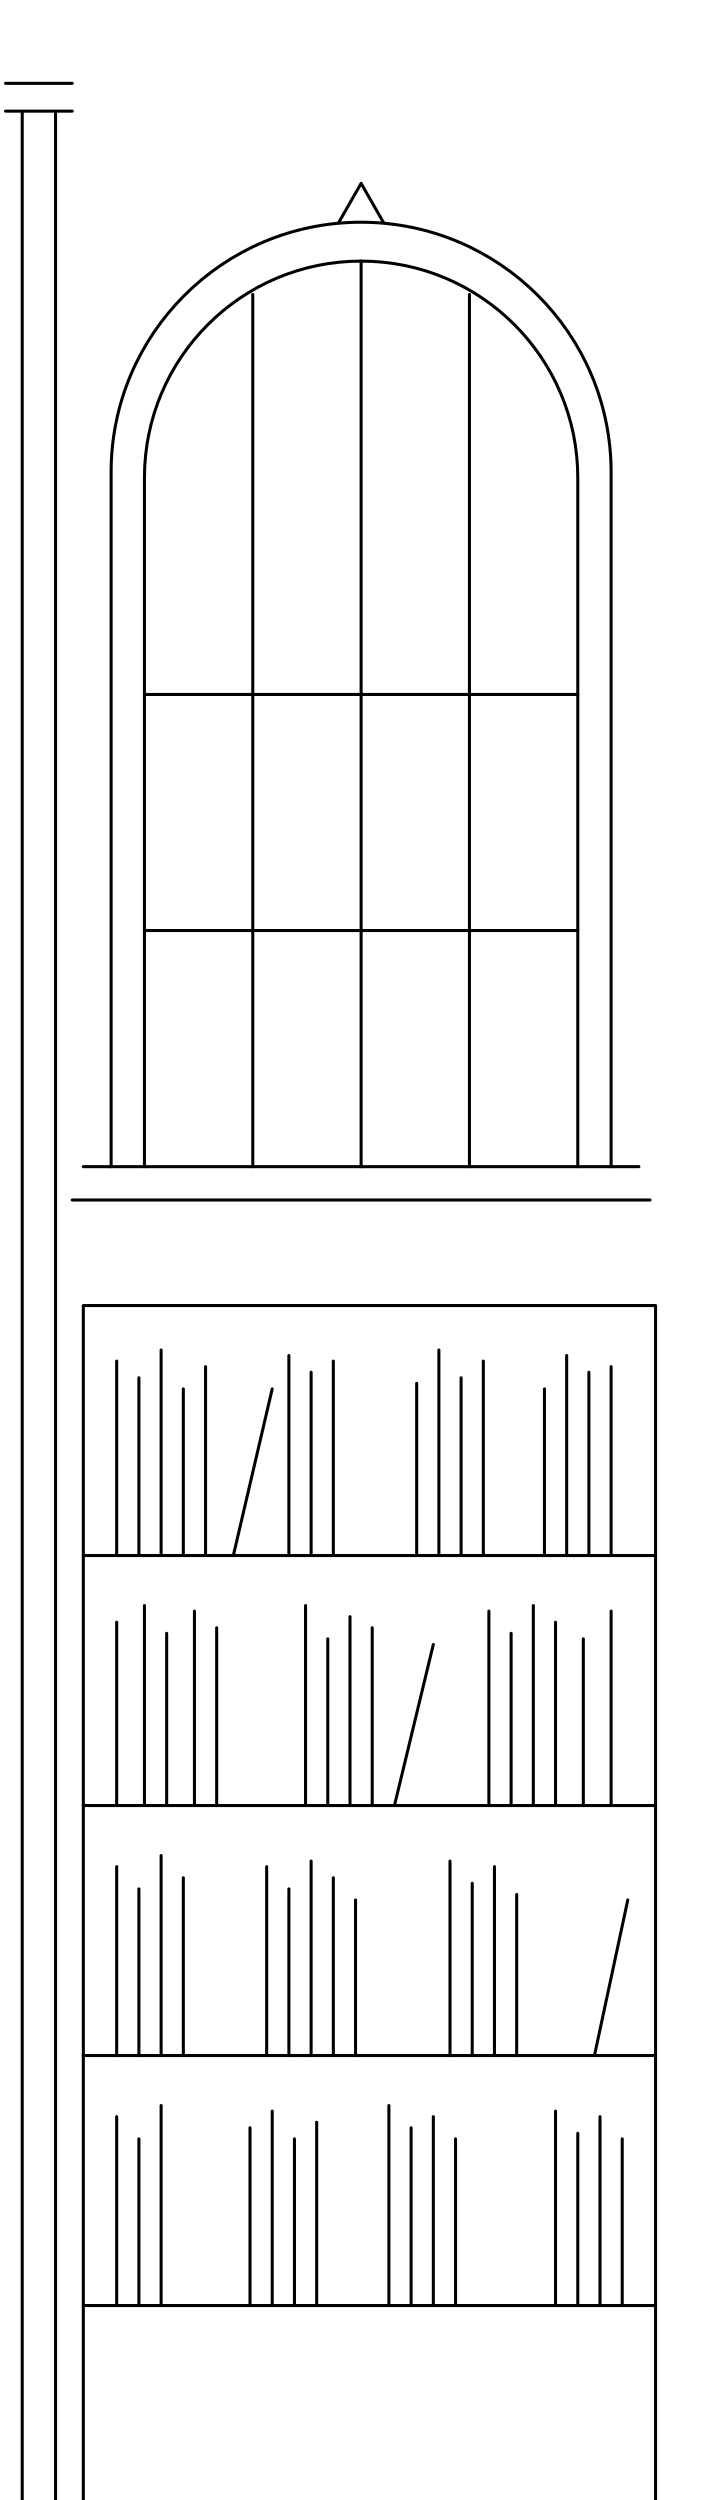
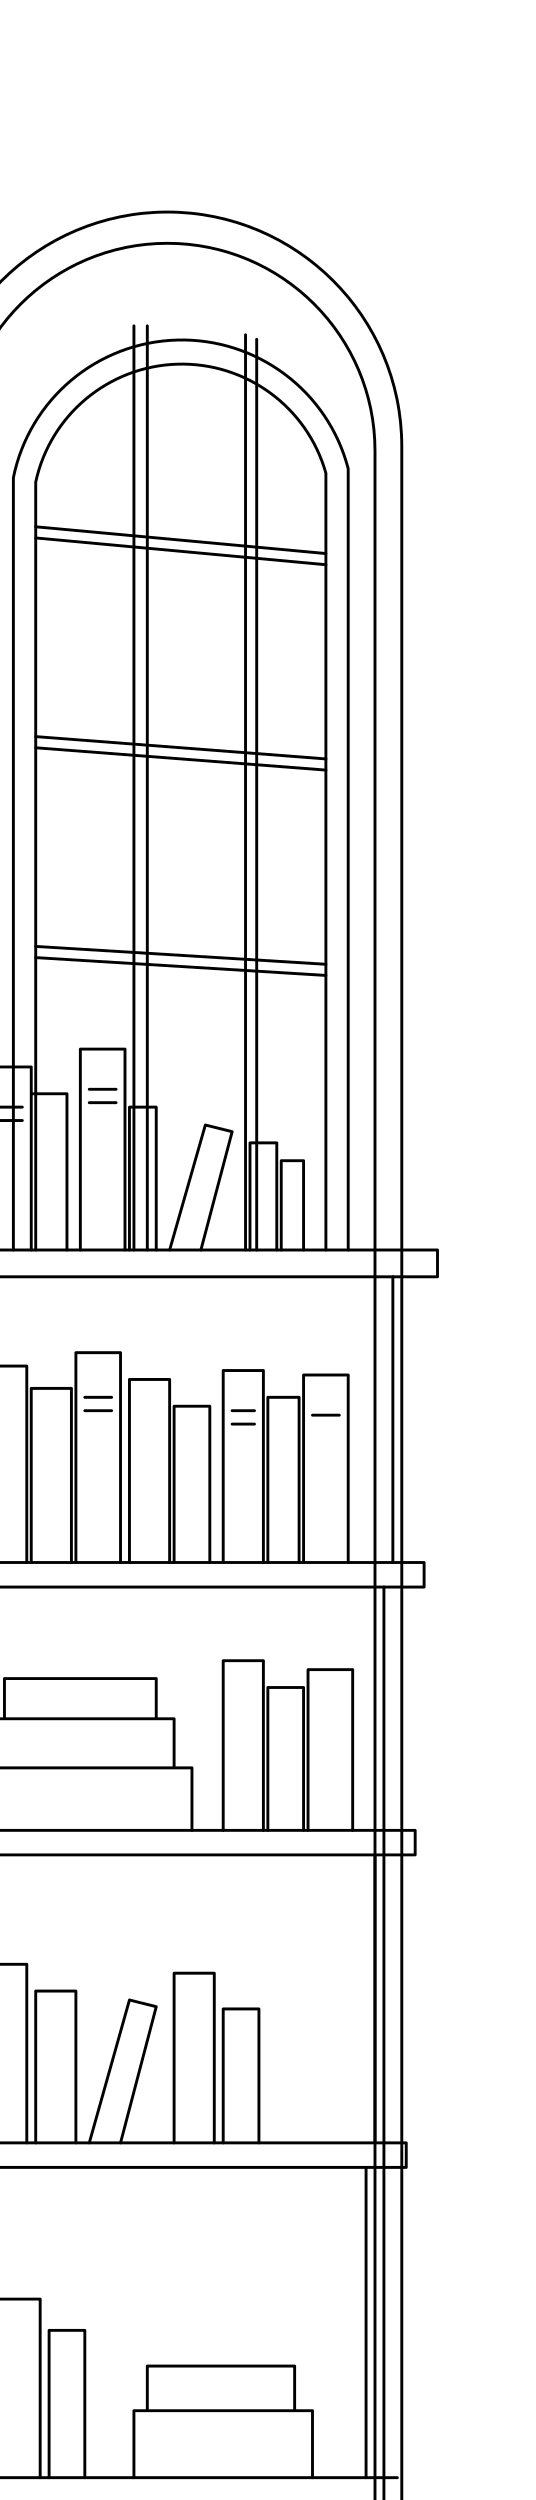
- <svg xmlns="http://www.w3.org/2000/svg" viewBox="0 0 260 900" fill="none" stroke="currentColor" stroke-width="1.1" stroke-linecap="round" stroke-linejoin="round" aria-hidden="true">
-   <path d="M40 420 V170 A90 90 0 0 1 220 170 V420" />
-   <path d="M52 420 V172 A78 78 0 0 1 208 172 V420" />
-   <path d="M130 94 V420 M52 250 H208 M52 335 H208" />
-   <path d="M91 106 V420 M169 106 V420" />
-   <path d="M30 420 H230 M26 432 H234" />
-   <path d="M122 80 L130 66 L138 80" />
-   <path d="M8 40 V900 M20 40 V900 M2 40 H26 M2 30 H26" />
-   <path d="M30 470 H236 V900 M30 470 V900" />
-   <path d="M30 560 H236 M30 650 H236 M30 740 H236 M30 830 H236" />
-   <path d="M42 560 V490 M50 560 V496 M58 560 V486 M66 560 V500 M74 560 V492 M84 560 L98 500 M104 560 V488 M112 560 V494 M120 560 V490 M150 560 V498 M158 560 V486 M166 560 V496 M174 560 V490 M196 560 V500 M204 560 V488 M212 560 V494 M220 560 V492" />
-   <path d="M42 650 V584 M52 650 V578 M60 650 V588 M70 650 V580 M78 650 V586 M110 650 V578 M118 650 V590 M126 650 V582 M134 650 V586 M142 650 L156 592 M176 650 V580 M184 650 V588 M192 650 V578 M200 650 V584 M210 650 V590 M220 650 V580" />
-   <path d="M42 740 V672 M50 740 V680 M58 740 V668 M66 740 V676 M96 740 V672 M104 740 V680 M112 740 V670 M120 740 V676 M128 740 V684 M162 740 V670 M170 740 V678 M178 740 V672 M186 740 V682 M214 740 L226 684" />
-   <path d="M42 830 V762 M50 830 V770 M58 830 V758 M90 830 V766 M98 830 V760 M106 830 V770 M114 830 V764 M140 830 V758 M148 830 V766 M156 830 V762 M164 830 V770 M200 830 V760 M208 830 V768 M216 830 V762 M224 830 V770" />
+ <svg xmlns="http://www.w3.org/2000/svg" viewBox="0 0 240 1120" fill="none" stroke="currentColor" stroke-width="1.3" stroke-linecap="round" stroke-linejoin="round" aria-hidden="true">
+   <path d="M-30 1120 V200 A105 105 0 0 1 180 200 V1120" />
+   <path d="M-18 1120 V202 A93 93 0 0 1 168 202 V1120" />
+   <path d="M6 560 V214 A77 77 0 0 1 156 210 V560" />
+   <path d="M16 560 V216 A67 67 0 0 1 146 212 V560" />
+   <path d="M60 146 V560 M66 146 V560" />
+   <path d="M110 150 V560 M115 152 V560" />
+   <path d="M16 236 L146 248 M16 330 L146 340 M16 424 L146 432" />
+   <path d="M16 241 L146 253 M16 335 L146 345 M16 429 L146 437" />
+   <path d="M-30 560 H196 V572 H-30" />
+   <path d="M-30 700 H190 V711 H-30" />
+   <path d="M-30 820 H186 V831 H-30" />
+   <path d="M-30 960 H182 V971 H-30 M-30 1110 H178" />
+   <path d="M168 831 V960 M164 971 V1110" />
+   <path d="M-8 960 V880 H12 V960 M16 960 V892 H34 V960 M40 960 L58 896 L70 899 L54 960 M78 960 V884 H96 V960 M100 960 V900 H116 V960" />
+   <path d="M-6 1110 V1030 H18 V1110 M22 1110 V1044 H38 V1110 M60 1110 V1080 H140 V1110 M66 1080 V1060 H132 V1080" />
+   <path d="M176 572 V700 M172 711 V1120" />
+   <path d="M-6 560 V478 H14 V560 M14 560 V490 H30 V560 M36 560 V470 H56 V560 M58 560 V496 H70 V560" />
+   <path d="M-2 496 H10 M-2 502 H10 M40 488 H52 M40 494 H52" />
+   <path d="M76 560 L92 504 L104 507 L90 560" />
+   <path d="M112 560 V512 H124 V560 M126 560 V520 H136 V560" />
+   <path d="M-8 700 V612 H12 V700 M14 700 V622 H32 V700 M34 700 V606 H54 V700 M58 700 V618 H76 V700 M78 700 V630 H94 V700" />
+   <path d="M100 700 V614 H118 V700 M120 700 V626 H134 V700 M136 700 V616 H156 V700" />
+   <path d="M38 626 H50 M38 632 H50 M104 632 H114 M104 638 H114 M140 634 H152" />
+   <path d="M-8 820 V792 H86 V820 M-4 792 V770 H78 V792 M2 770 V752 H70 V770" />
+   <path d="M100 820 V744 H118 V820 M120 820 V756 H136 V820 M138 820 V748 H158 V820" />
</svg>
